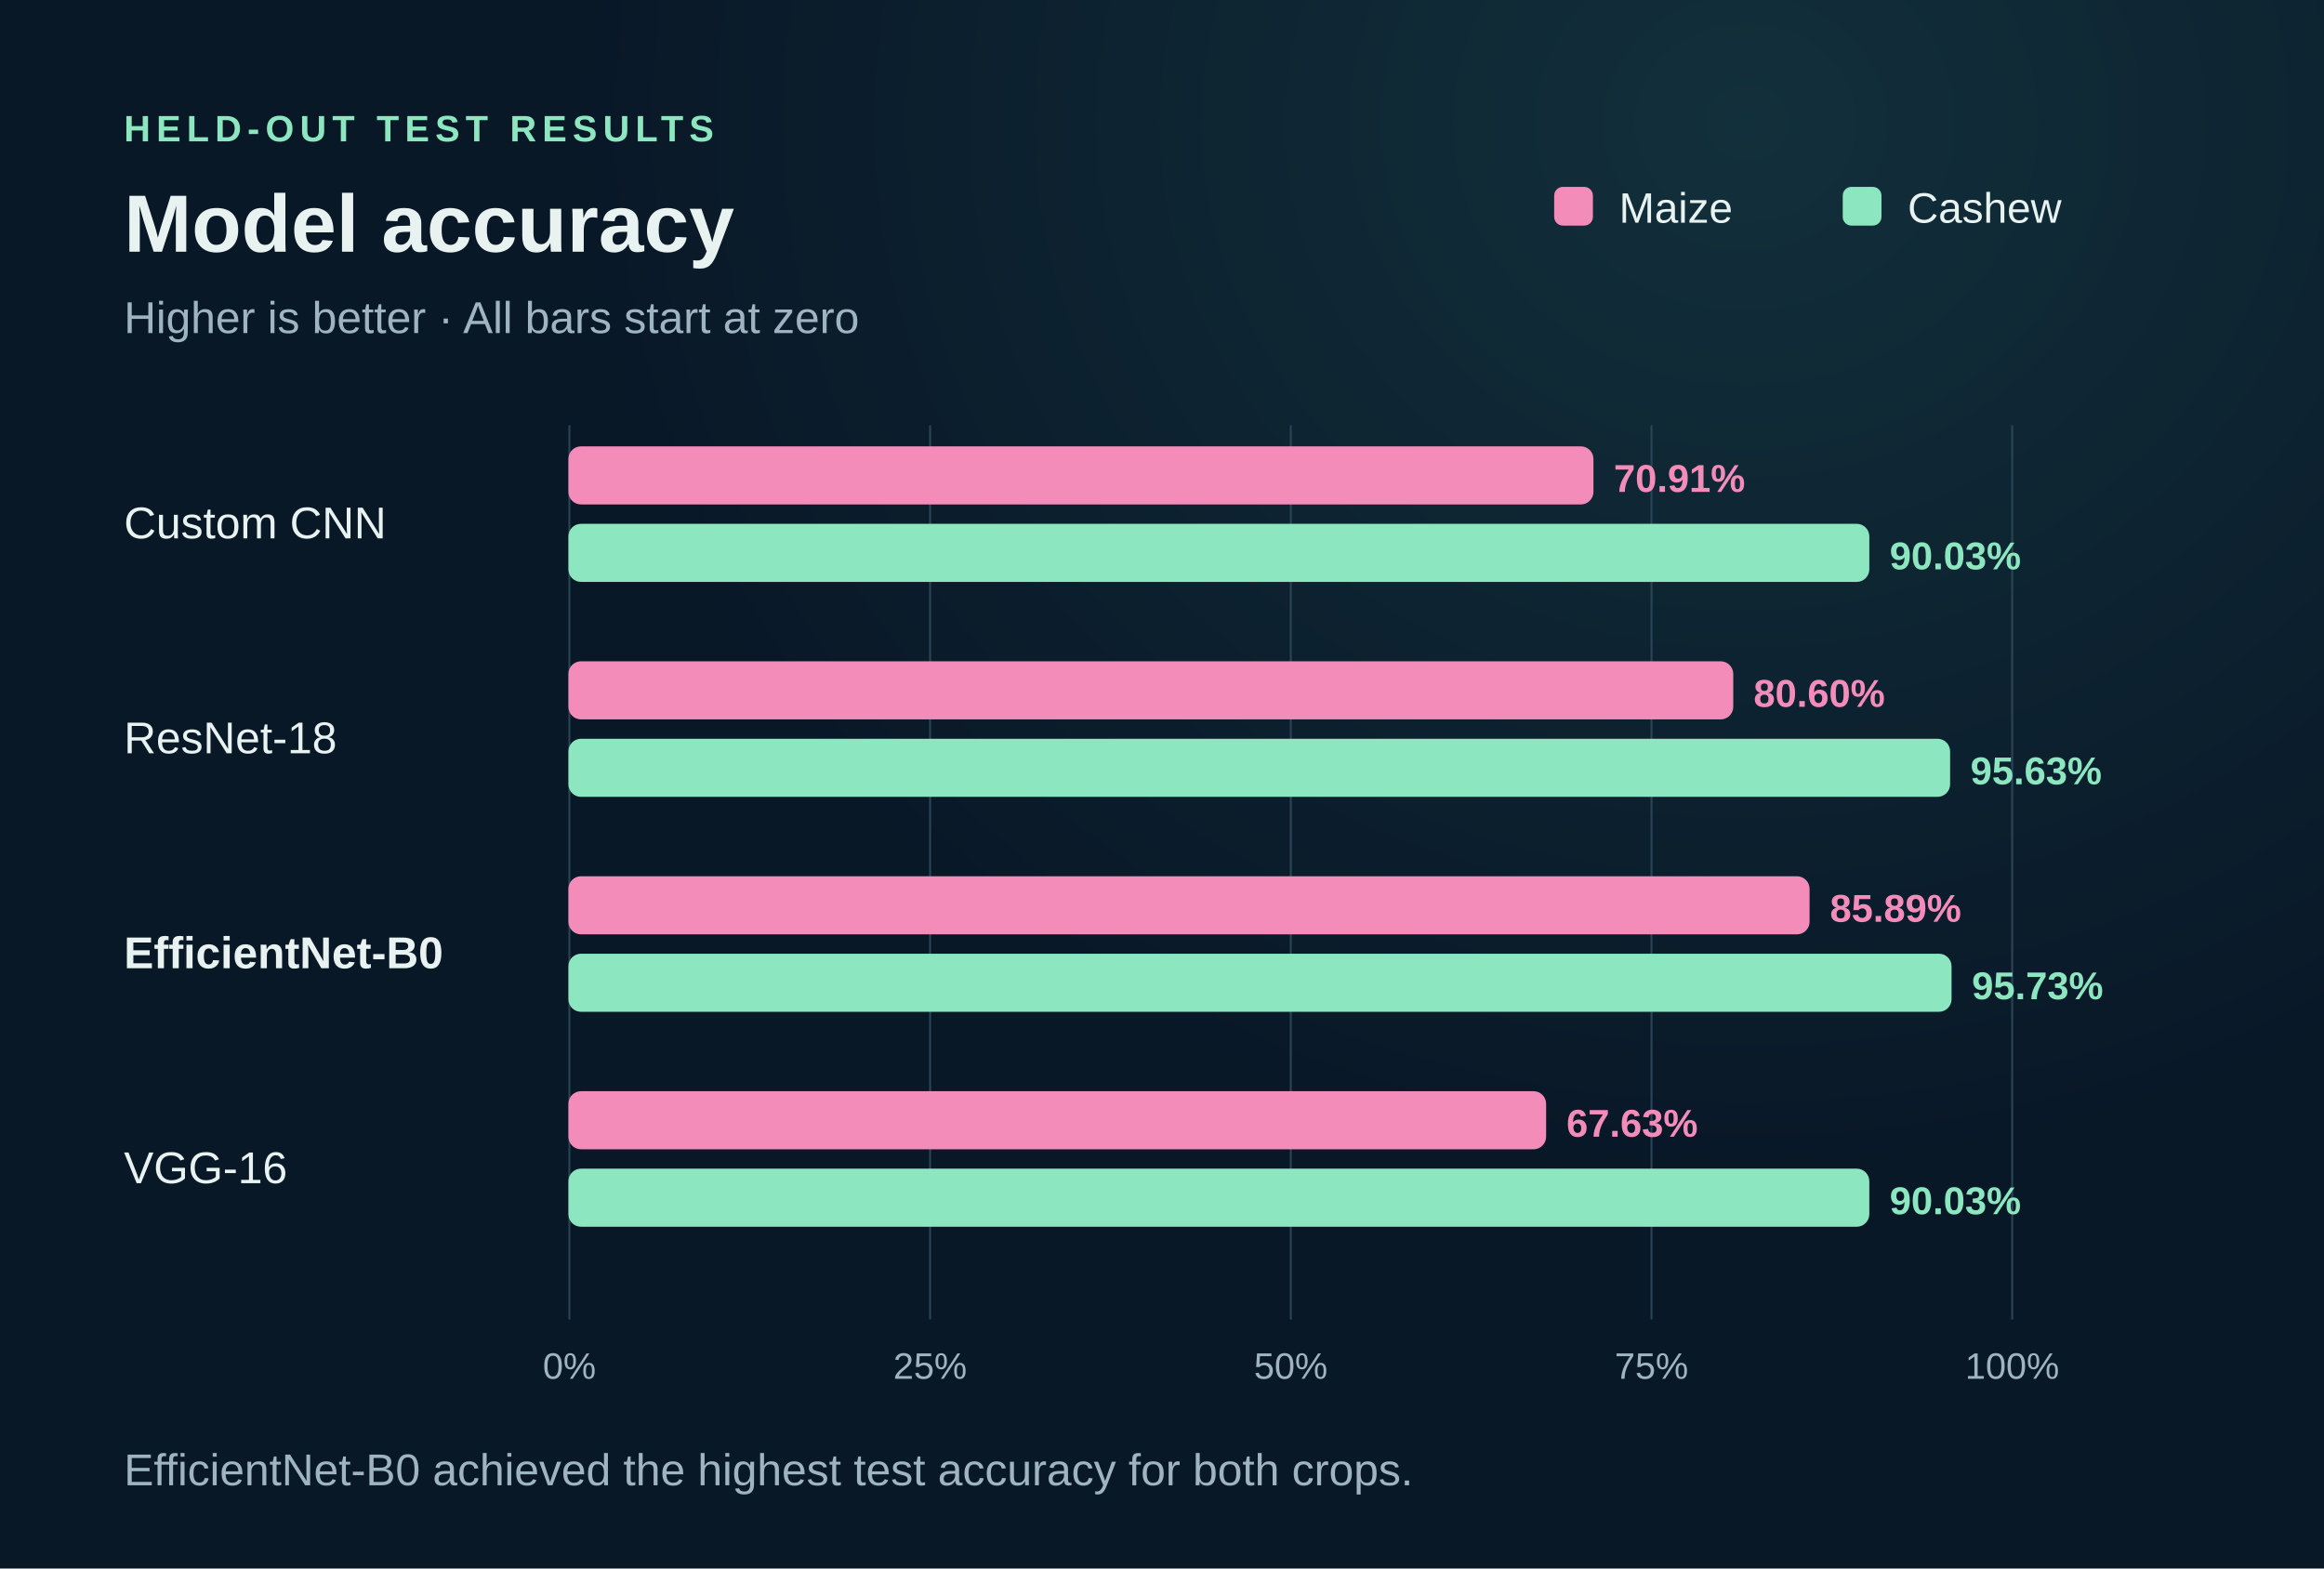
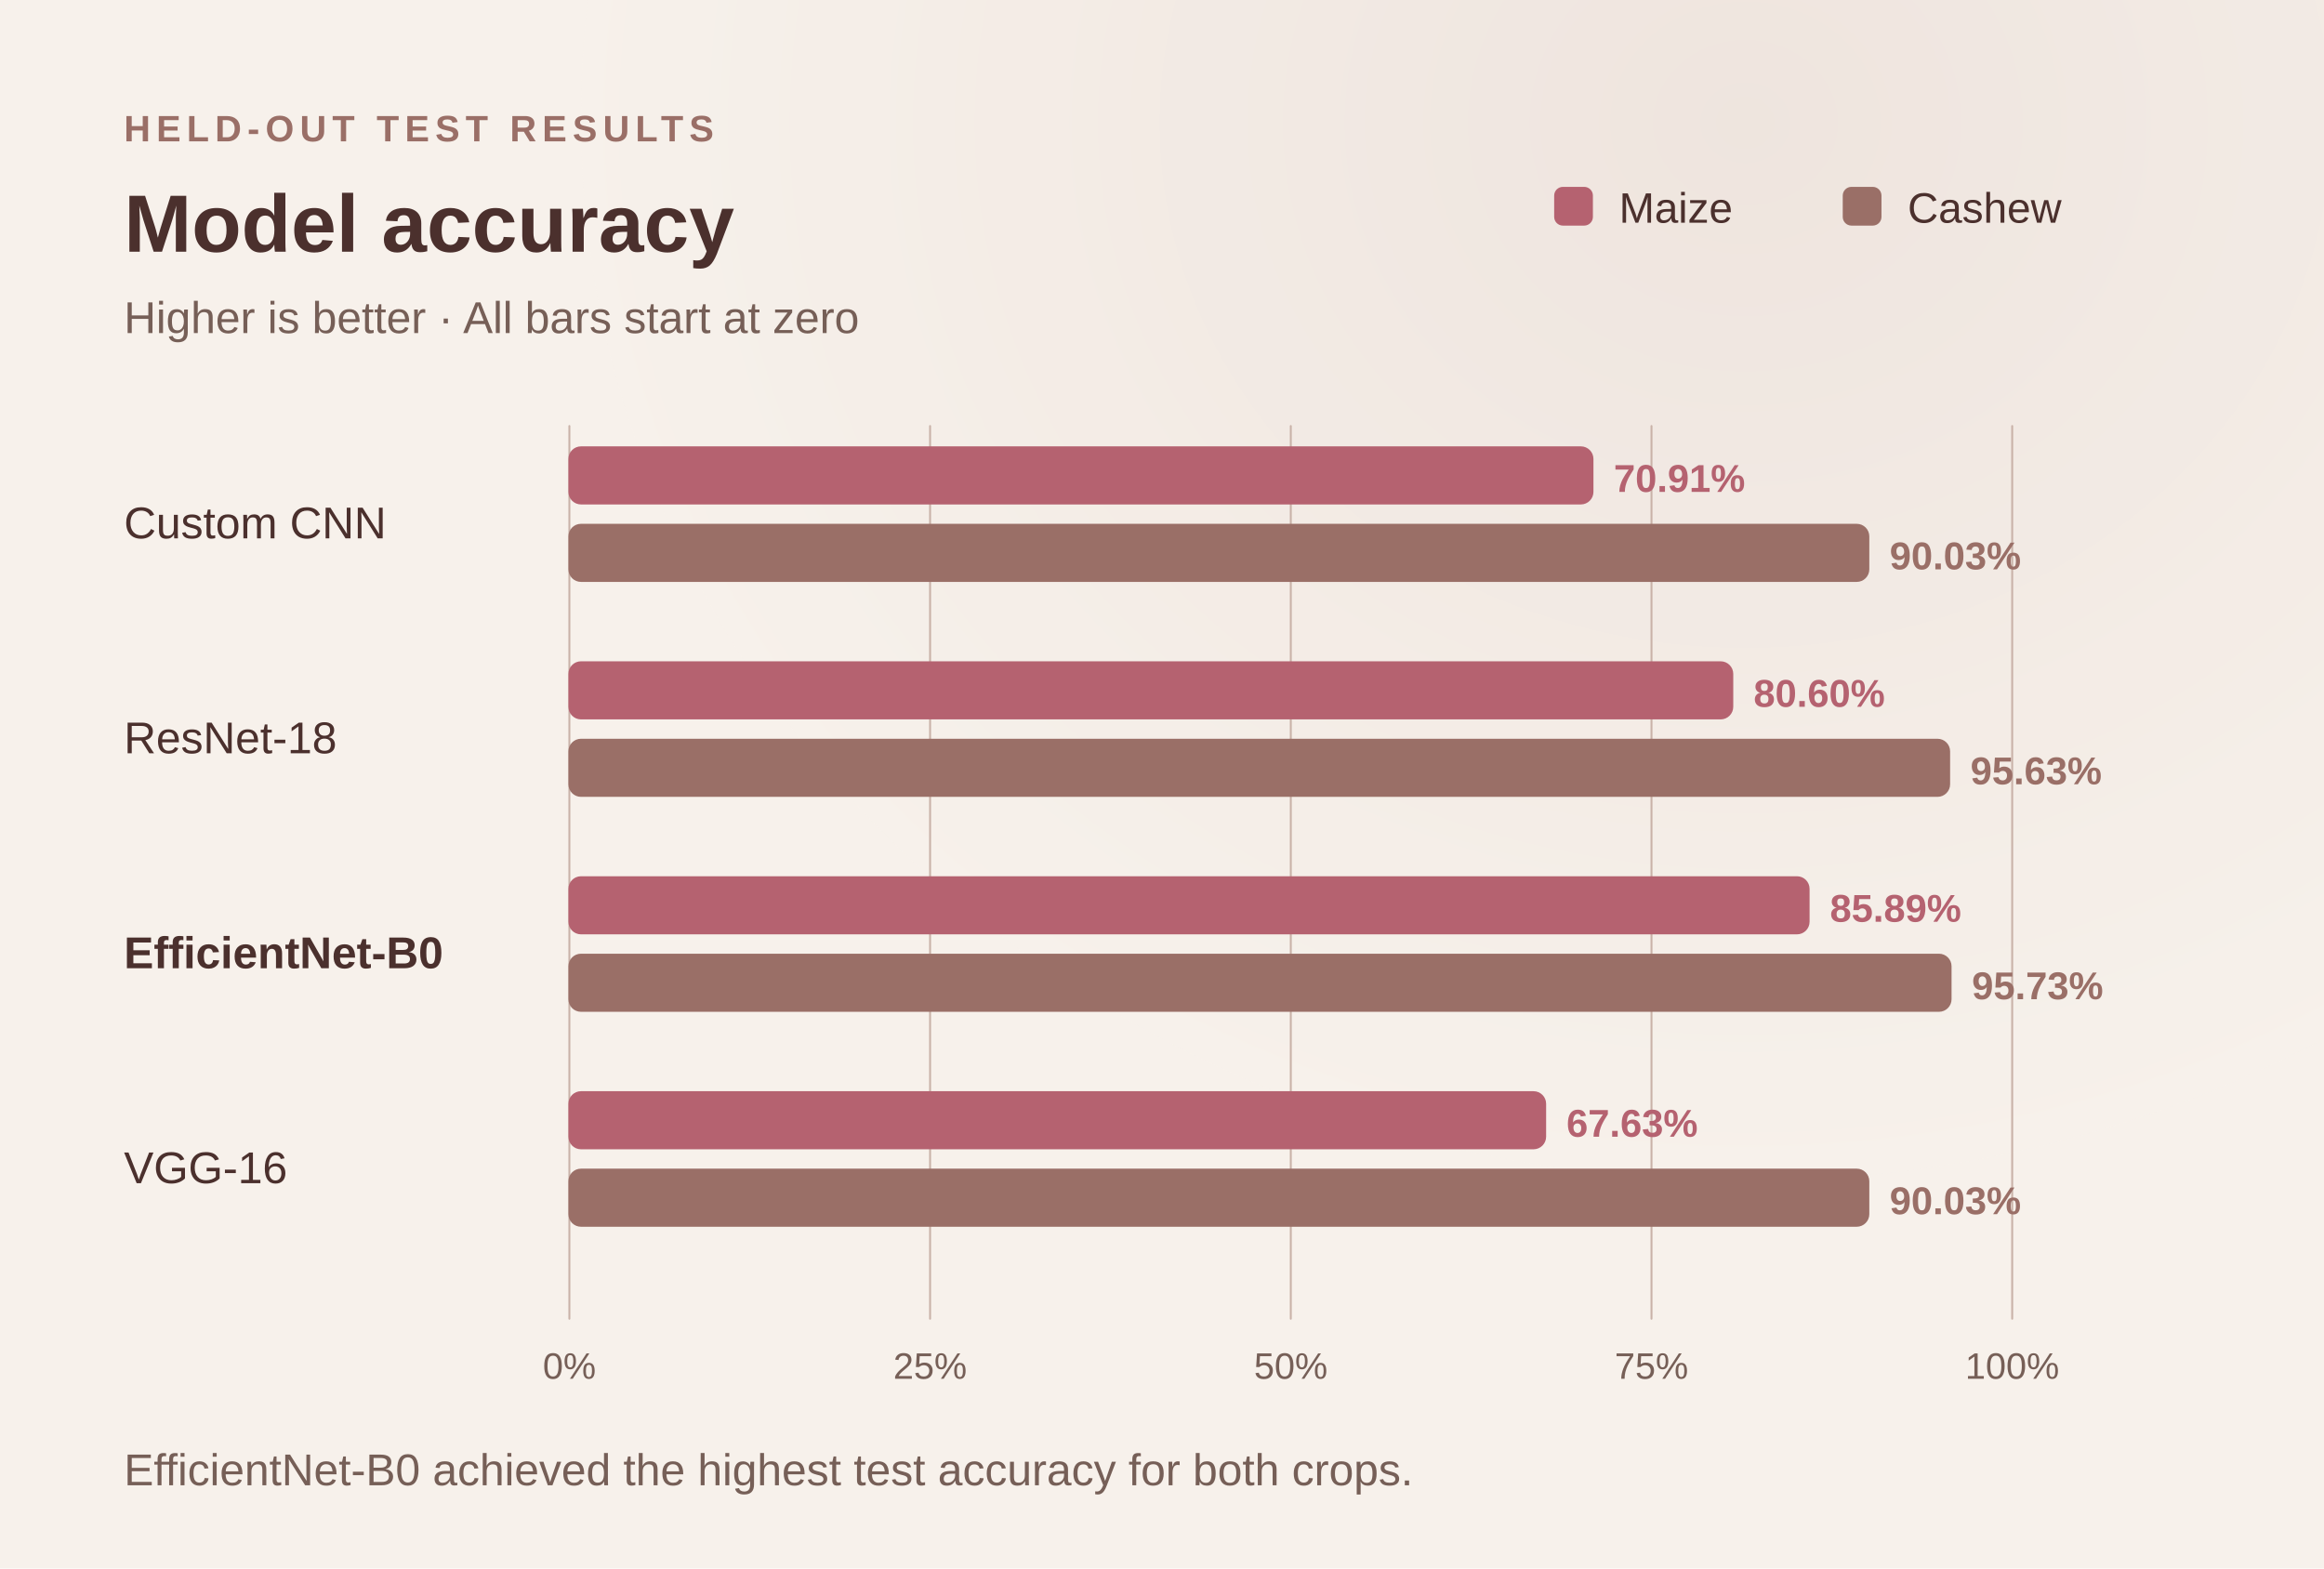
<svg xmlns="http://www.w3.org/2000/svg" width="1200" height="810" viewBox="0 0 1200 810" role="img" aria-labelledby="title desc">
  <defs>
    <radialGradient id="glow">
-       <stop stop-color="#173d45" />
-       <stop offset="1" stop-color="#091827" />
+       <stop stop-color="#eaded7" />
+       <stop offset="1" stop-color="#f7f1eb" />
    </radialGradient>
  </defs>
-   <rect width="100%" height="100%" fill="#091827" />
+   <rect width="100%" height="100%" fill="#f7f1eb" />
  <ellipse cx="900" cy="60" rx="600" ry="550" fill="url(#glow)" opacity=".65" />
  <g font-family="Segoe UI, Arial, sans-serif">
-     <text x="64" y="73" font-size="19" fill="#8ce7c0" font-weight="600" text-anchor="start" letter-spacing="3">HELD-OUT TEST RESULTS</text>
-     <text x="64" y="130" font-size="42" fill="#e7f2f1" font-weight="600" text-anchor="start">Model accuracy</text>
-     <text x="64" y="172" font-size="23" fill="#9eb5c1" font-weight="400" text-anchor="start">Higher is better · All bars start at zero</text>
-     <rect x="803" y="97" width="19" height="19" rx="4" fill="#f48cba" stroke="#f48cba" />
-     <text x="836" y="115" font-size="22" fill="#e7f2f1" font-weight="400" text-anchor="start">Maize</text>
-     <rect x="952" y="97" width="19" height="19" rx="4" fill="#8ce7c0" stroke="#8ce7c0" />
-     <text x="985" y="115" font-size="22" fill="#e7f2f1" font-weight="400" text-anchor="start">Cashew</text>
-     <path d="M294.0 220V681" fill="none" stroke="#294557" stroke-width="1" stroke-linecap="round" stroke-linejoin="round" />
-     <text x="294.0" y="712" font-size="19" fill="#9eb5c1" font-weight="400" text-anchor="middle">0%</text>
-     <path d="M480.25 220V681" fill="none" stroke="#294557" stroke-width="1" stroke-linecap="round" stroke-linejoin="round" />
-     <text x="480.25" y="712" font-size="19" fill="#9eb5c1" font-weight="400" text-anchor="middle">25%</text>
-     <path d="M666.5 220V681" fill="none" stroke="#294557" stroke-width="1" stroke-linecap="round" stroke-linejoin="round" />
-     <text x="666.5" y="712" font-size="19" fill="#9eb5c1" font-weight="400" text-anchor="middle">50%</text>
-     <path d="M852.75 220V681" fill="none" stroke="#294557" stroke-width="1" stroke-linecap="round" stroke-linejoin="round" />
-     <text x="852.75" y="712" font-size="19" fill="#9eb5c1" font-weight="400" text-anchor="middle">75%</text>
-     <path d="M1039.0 220V681" fill="none" stroke="#294557" stroke-width="1" stroke-linecap="round" stroke-linejoin="round" />
-     <text x="1039.0" y="712" font-size="19" fill="#9eb5c1" font-weight="400" text-anchor="middle">100%</text>
-     <text x="64" y="278" font-size="23" fill="#e7f2f1" font-weight="400" text-anchor="start">Custom CNN</text>
-     <rect x="294" y="231" width="528.279" height="29" rx="6" fill="#f48cba" stroke="#f48cba" />
-     <text x="833.279" y="254" font-size="20" fill="#f48cba" font-weight="600" text-anchor="start">70.91%</text>
-     <rect x="294" y="271" width="670.724" height="29" rx="6" fill="#8ce7c0" stroke="#8ce7c0" />
-     <text x="975.724" y="294" font-size="20" fill="#8ce7c0" font-weight="600" text-anchor="start">90.03%</text>
-     <text x="64" y="389" font-size="23" fill="#e7f2f1" font-weight="400" text-anchor="start">ResNet-18</text>
-     <rect x="294" y="342" width="600.47" height="29" rx="6" fill="#f48cba" stroke="#f48cba" />
-     <text x="905.47" y="365" font-size="20" fill="#f48cba" font-weight="600" text-anchor="start">80.60%</text>
-     <rect x="294" y="382" width="712.443" height="29" rx="6" fill="#8ce7c0" stroke="#8ce7c0" />
-     <text x="1017.443" y="405" font-size="20" fill="#8ce7c0" font-weight="600" text-anchor="start">95.63%</text>
-     <text x="64" y="500" font-size="23" fill="#e7f2f1" font-weight="600" text-anchor="start">EfficientNet-B0</text>
-     <rect x="294" y="453" width="639.88" height="29" rx="6" fill="#f48cba" stroke="#f48cba" />
-     <text x="944.88" y="476" font-size="20" fill="#f48cba" font-weight="600" text-anchor="start">85.89%</text>
-     <rect x="294" y="493" width="713.189" height="29" rx="6" fill="#8ce7c0" stroke="#8ce7c0" />
-     <text x="1018.189" y="516" font-size="20" fill="#8ce7c0" font-weight="600" text-anchor="start">95.73%</text>
-     <text x="64" y="611" font-size="23" fill="#e7f2f1" font-weight="400" text-anchor="start">VGG-16</text>
-     <rect x="294" y="564" width="503.844" height="29" rx="6" fill="#f48cba" stroke="#f48cba" />
-     <text x="808.843" y="587" font-size="20" fill="#f48cba" font-weight="600" text-anchor="start">67.63%</text>
-     <rect x="294" y="604" width="670.724" height="29" rx="6" fill="#8ce7c0" stroke="#8ce7c0" />
-     <text x="975.724" y="627" font-size="20" fill="#8ce7c0" font-weight="600" text-anchor="start">90.03%</text>
-     <text x="64" y="767" font-size="23" fill="#9eb5c1" font-weight="400" text-anchor="start">EfficientNet-B0 achieved the highest test accuracy for both crops.</text>
+     <text x="64" y="73" font-size="19" fill="#9a6f67" font-weight="600" text-anchor="start" letter-spacing="3">HELD-OUT TEST RESULTS</text>
+     <text x="64" y="130" font-size="42" fill="#4b302d" font-weight="600" text-anchor="start">Model accuracy</text>
+     <text x="64" y="172" font-size="23" fill="#765f57" font-weight="400" text-anchor="start">Higher is better · All bars start at zero</text>
+     <rect x="803" y="97" width="19" height="19" rx="4" fill="#b56270" stroke="#b56270" />
+     <text x="836" y="115" font-size="22" fill="#4b302d" font-weight="400" text-anchor="start">Maize</text>
+     <rect x="952" y="97" width="19" height="19" rx="4" fill="#9a6f67" stroke="#9a6f67" />
+     <text x="985" y="115" font-size="22" fill="#4b302d" font-weight="400" text-anchor="start">Cashew</text>
+     <path d="M294.0 220V681" fill="none" stroke="#c9b2a8" stroke-width="1" stroke-linecap="round" stroke-linejoin="round" />
+     <text x="294.0" y="712" font-size="19" fill="#765f57" font-weight="400" text-anchor="middle">0%</text>
+     <path d="M480.25 220V681" fill="none" stroke="#c9b2a8" stroke-width="1" stroke-linecap="round" stroke-linejoin="round" />
+     <text x="480.25" y="712" font-size="19" fill="#765f57" font-weight="400" text-anchor="middle">25%</text>
+     <path d="M666.5 220V681" fill="none" stroke="#c9b2a8" stroke-width="1" stroke-linecap="round" stroke-linejoin="round" />
+     <text x="666.5" y="712" font-size="19" fill="#765f57" font-weight="400" text-anchor="middle">50%</text>
+     <path d="M852.75 220V681" fill="none" stroke="#c9b2a8" stroke-width="1" stroke-linecap="round" stroke-linejoin="round" />
+     <text x="852.75" y="712" font-size="19" fill="#765f57" font-weight="400" text-anchor="middle">75%</text>
+     <path d="M1039.0 220V681" fill="none" stroke="#c9b2a8" stroke-width="1" stroke-linecap="round" stroke-linejoin="round" />
+     <text x="1039.0" y="712" font-size="19" fill="#765f57" font-weight="400" text-anchor="middle">100%</text>
+     <text x="64" y="278" font-size="23" fill="#4b302d" font-weight="400" text-anchor="start">Custom CNN</text>
+     <rect x="294" y="231" width="528.279" height="29" rx="6" fill="#b56270" stroke="#b56270" />
+     <text x="833.279" y="254" font-size="20" fill="#b56270" font-weight="600" text-anchor="start">70.91%</text>
+     <rect x="294" y="271" width="670.724" height="29" rx="6" fill="#9a6f67" stroke="#9a6f67" />
+     <text x="975.724" y="294" font-size="20" fill="#9a6f67" font-weight="600" text-anchor="start">90.03%</text>
+     <text x="64" y="389" font-size="23" fill="#4b302d" font-weight="400" text-anchor="start">ResNet-18</text>
+     <rect x="294" y="342" width="600.47" height="29" rx="6" fill="#b56270" stroke="#b56270" />
+     <text x="905.47" y="365" font-size="20" fill="#b56270" font-weight="600" text-anchor="start">80.60%</text>
+     <rect x="294" y="382" width="712.443" height="29" rx="6" fill="#9a6f67" stroke="#9a6f67" />
+     <text x="1017.443" y="405" font-size="20" fill="#9a6f67" font-weight="600" text-anchor="start">95.63%</text>
+     <text x="64" y="500" font-size="23" fill="#4b302d" font-weight="600" text-anchor="start">EfficientNet-B0</text>
+     <rect x="294" y="453" width="639.88" height="29" rx="6" fill="#b56270" stroke="#b56270" />
+     <text x="944.88" y="476" font-size="20" fill="#b56270" font-weight="600" text-anchor="start">85.89%</text>
+     <rect x="294" y="493" width="713.189" height="29" rx="6" fill="#9a6f67" stroke="#9a6f67" />
+     <text x="1018.189" y="516" font-size="20" fill="#9a6f67" font-weight="600" text-anchor="start">95.73%</text>
+     <text x="64" y="611" font-size="23" fill="#4b302d" font-weight="400" text-anchor="start">VGG-16</text>
+     <rect x="294" y="564" width="503.844" height="29" rx="6" fill="#b56270" stroke="#b56270" />
+     <text x="808.843" y="587" font-size="20" fill="#b56270" font-weight="600" text-anchor="start">67.63%</text>
+     <rect x="294" y="604" width="670.724" height="29" rx="6" fill="#9a6f67" stroke="#9a6f67" />
+     <text x="975.724" y="627" font-size="20" fill="#9a6f67" font-weight="600" text-anchor="start">90.03%</text>
+     <text x="64" y="767" font-size="23" fill="#765f57" font-weight="400" text-anchor="start">EfficientNet-B0 achieved the highest test accuracy for both crops.</text>
  </g>
</svg>
